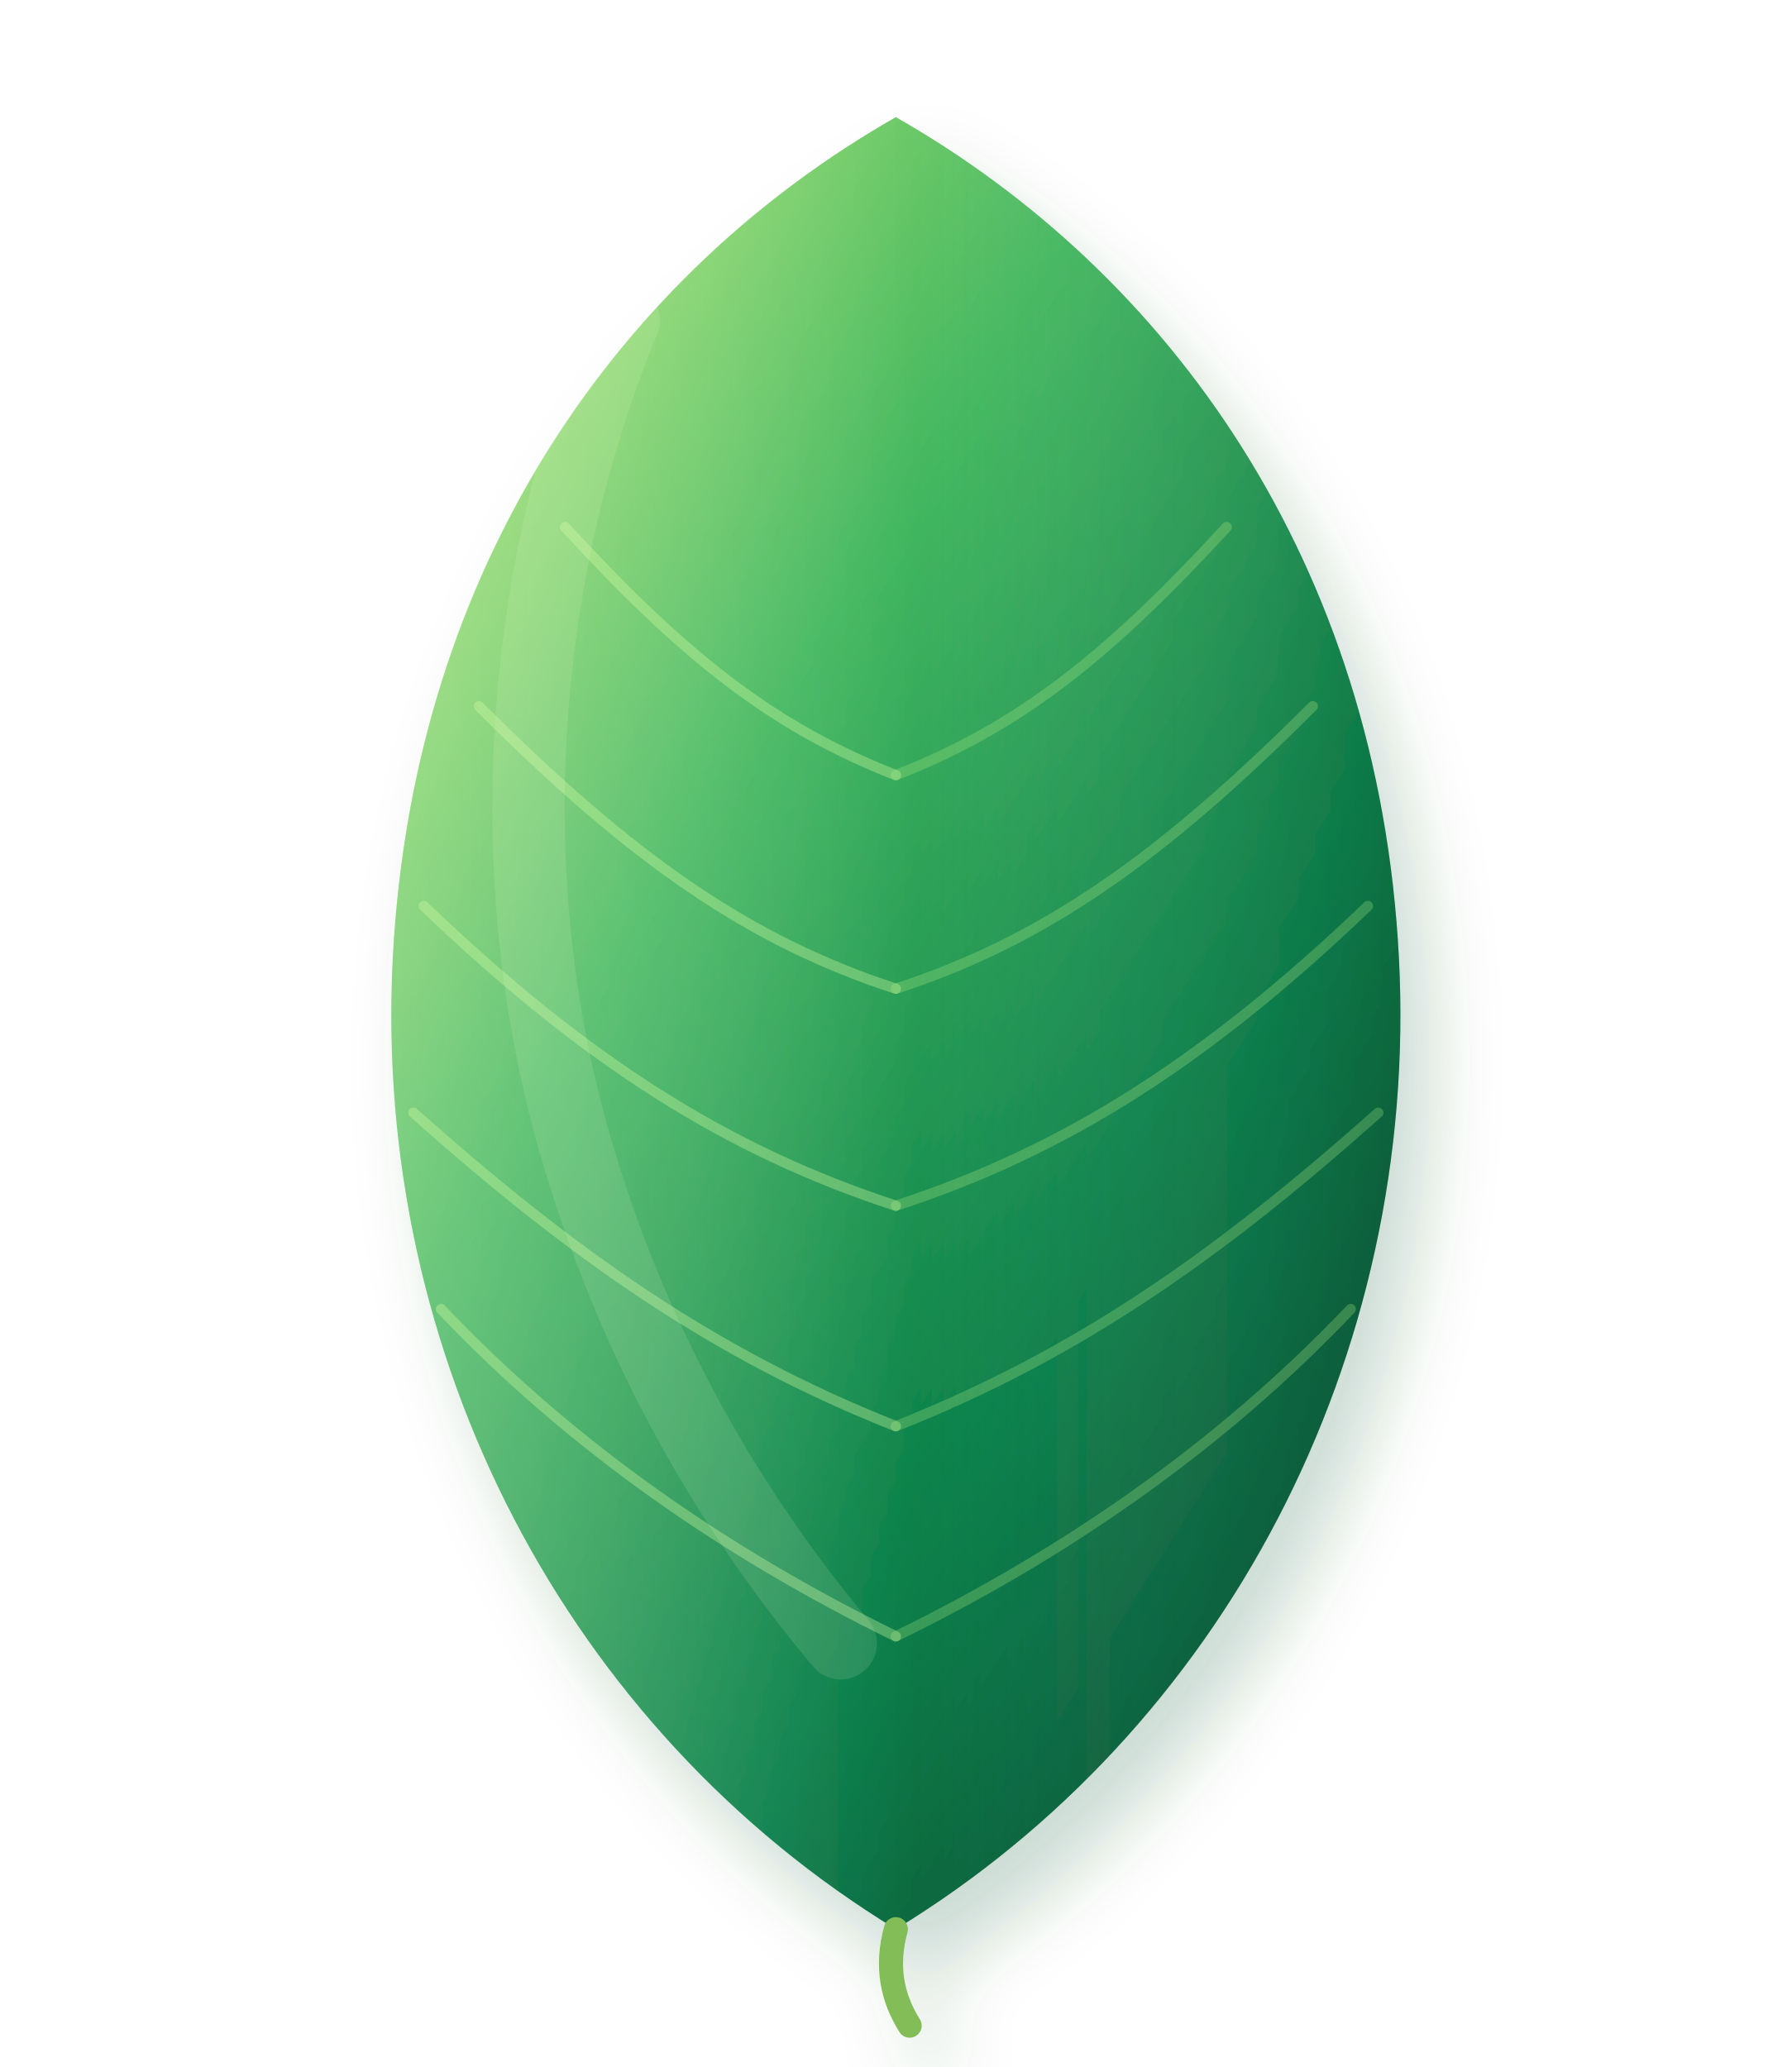
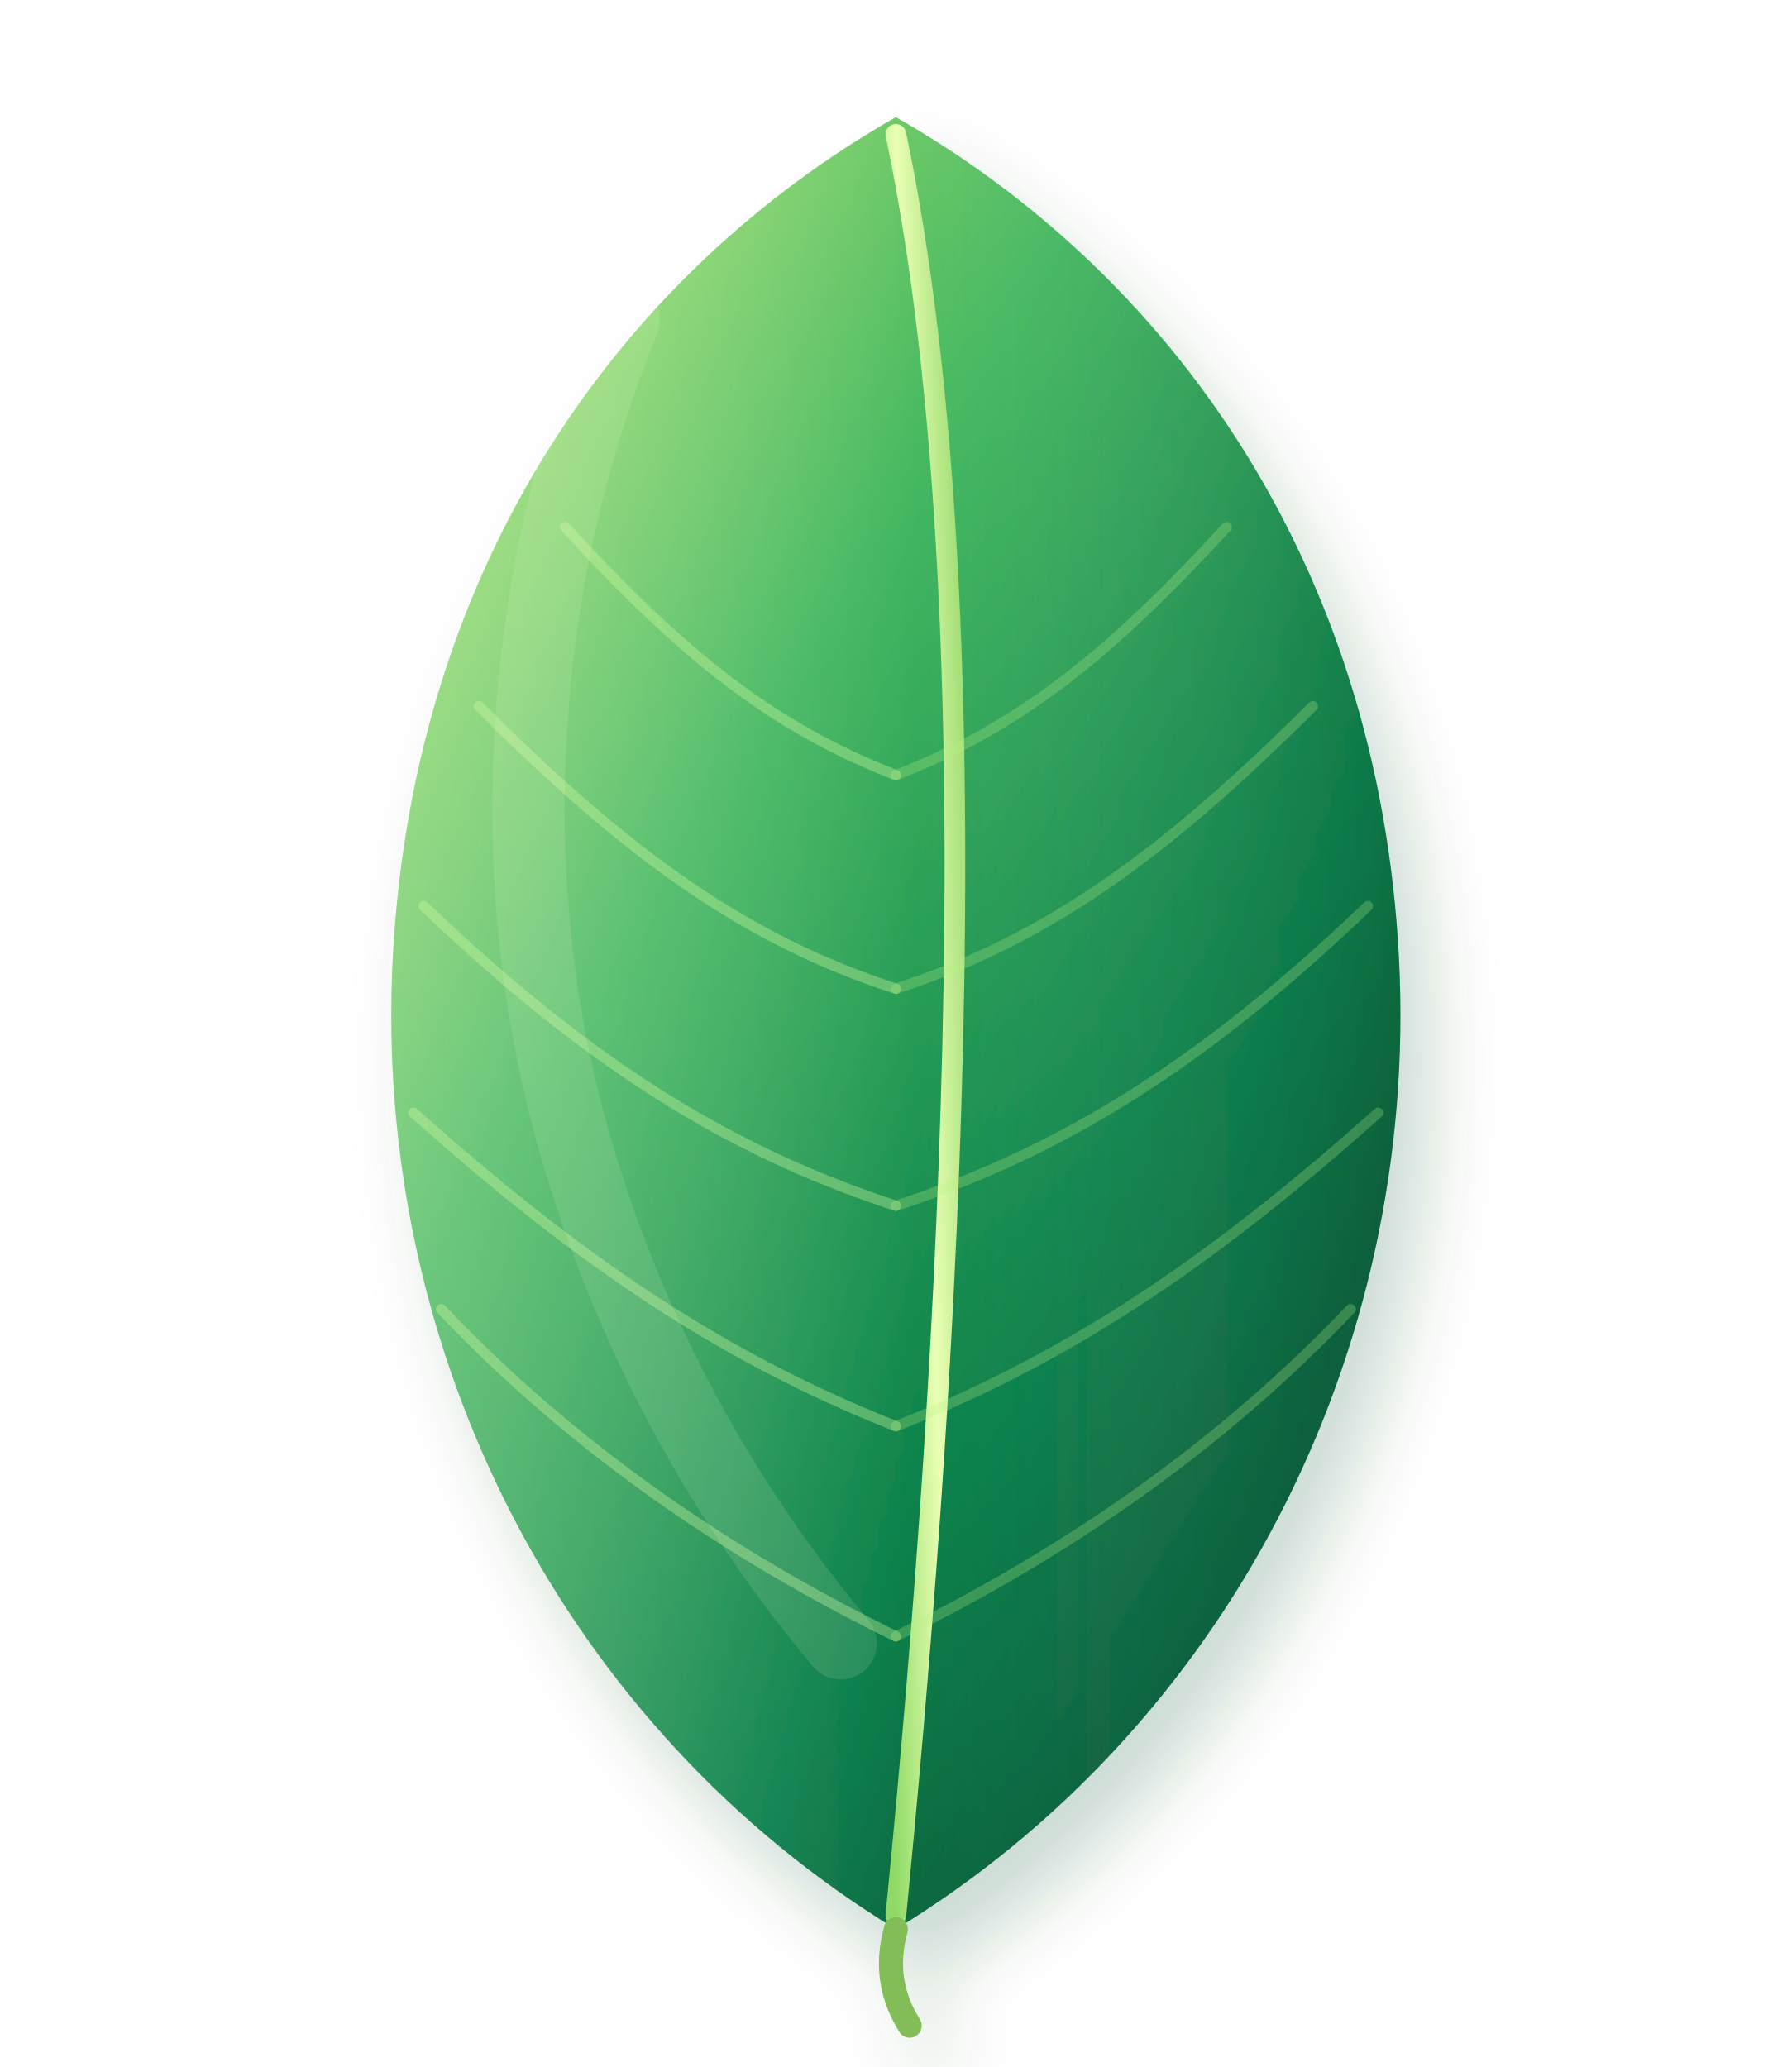
<svg xmlns="http://www.w3.org/2000/svg" viewBox="0 0 520 600" role="img" aria-labelledby="title desc">
  <defs>
    <linearGradient id="leafColor" x1=".12" y1=".08" x2=".86" y2=".92">
      <stop stop-color="#9fdf70" />
      <stop offset=".32" stop-color="#43b760" />
      <stop offset=".72" stop-color="#087e49" />
      <stop offset="1" stop-color="#075033" />
    </linearGradient>
    <linearGradient id="softLight" x1="0" y1="0" x2="1" y2="0">
      <stop stop-color="#f5ffd9" stop-opacity=".25" />
      <stop offset=".52" stop-color="#fff" stop-opacity="0" />
      <stop offset="1" stop-color="#003b26" stop-opacity=".18" />
    </linearGradient>
    <linearGradient id="vein" x1="0" y1="1" x2="1" y2="0">
      <stop stop-color="#8fda66" />
      <stop offset=".5" stop-color="#e9ffb4" />
      <stop offset="1" stop-color="#92d768" />
    </linearGradient>
    <clipPath id="leafShape">
      <path d="M260 560C165 502 108 394 114 278 120 163 181 79 260 34 339 79 400 163 406 278 412 394 355 502 260 560Z" />
    </clipPath>
    <filter id="drop" x="-20%" y="-20%" width="150%" height="160%">
      <feDropShadow dx="9" dy="14" stdDeviation="10" flood-color="#064b2e" flood-opacity=".2" />
    </filter>
  </defs>
  <g filter="url(#drop)">
    <path d="M260 560C165 502 108 394 114 278 120 163 181 79 260 34 339 79 400 163 406 278 412 394 355 502 260 560Z" fill="url(#leafColor)" />
    <path d="M260 560C165 502 108 394 114 278 120 163 181 79 260 34 339 79 400 163 406 278 412 394 355 502 260 560Z" fill="url(#softLight)" />
    <g clip-path="url(#leafShape)" fill="none" stroke-linecap="round">
-       <path d="M260 556C260 413 260 190 260 39" stroke="url(#vein)" stroke-width="6" />
+       <path d="M260 556C273 424 291 186 260 39" stroke="url(#vein)" stroke-width="6" />
      <path d="M260 475C211 451 166 420 128 380M260 414C207 393 166 364 120 323M260 350C211 334 170 308 123 263M260 287C217 273 183 249 139 205M260 225C224 211 198 190 164 153" stroke="#d9ffa2" stroke-opacity=".34" stroke-width="3" />
      <path d="M260 475C309 451 354 420 392 380M260 414C313 393 354 364 400 323M260 350C309 334 350 308 397 263M260 287C303 273 337 249 381 205M260 225C296 211 322 190 356 153" stroke="#b9f087" stroke-opacity=".27" stroke-width="3" />
      <path d="M181 93C149 171 145 260 168 336 185 393 213 440 244 477" stroke="#f3ffd4" stroke-opacity=".12" stroke-width="21" />
    </g>
    <path d="M260 560C257 571 259 580 264 588" fill="none" stroke="#82bd59" stroke-width="7" stroke-linecap="round" />
  </g>
</svg>
